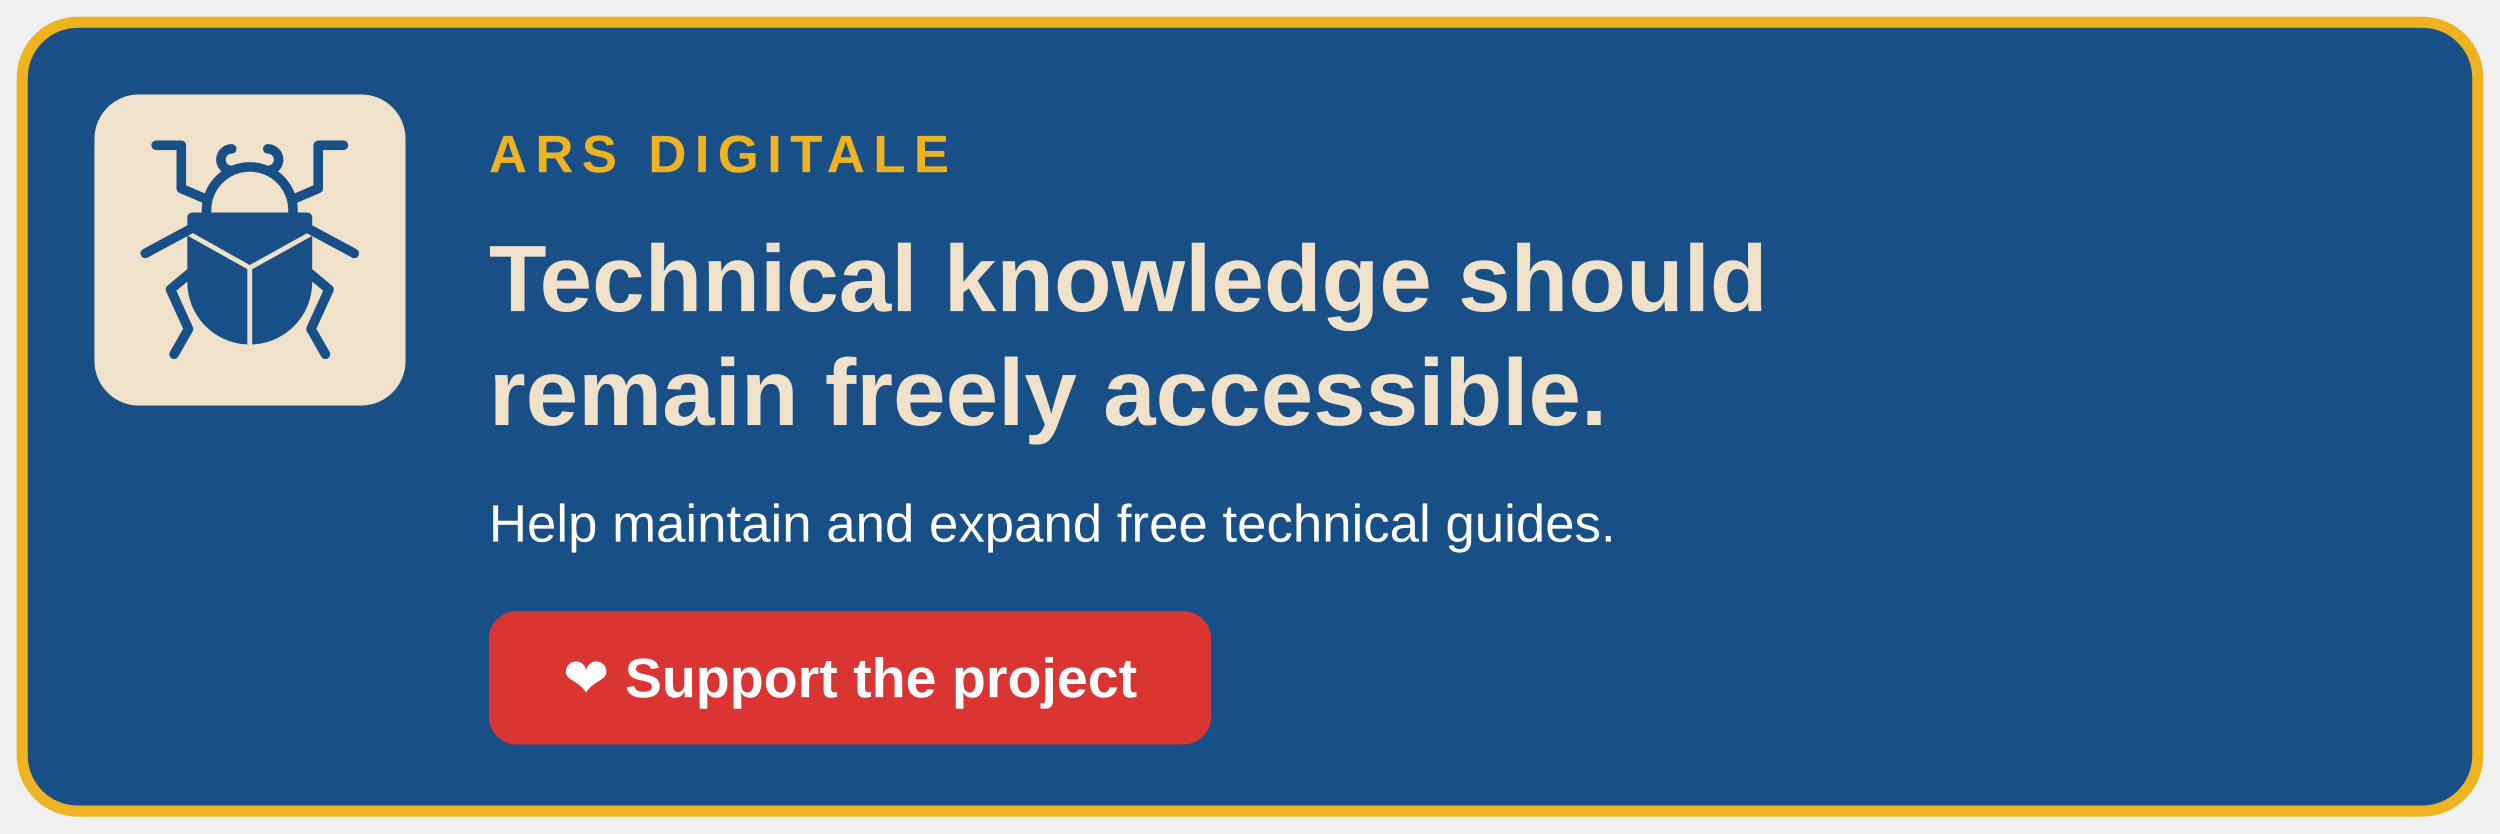
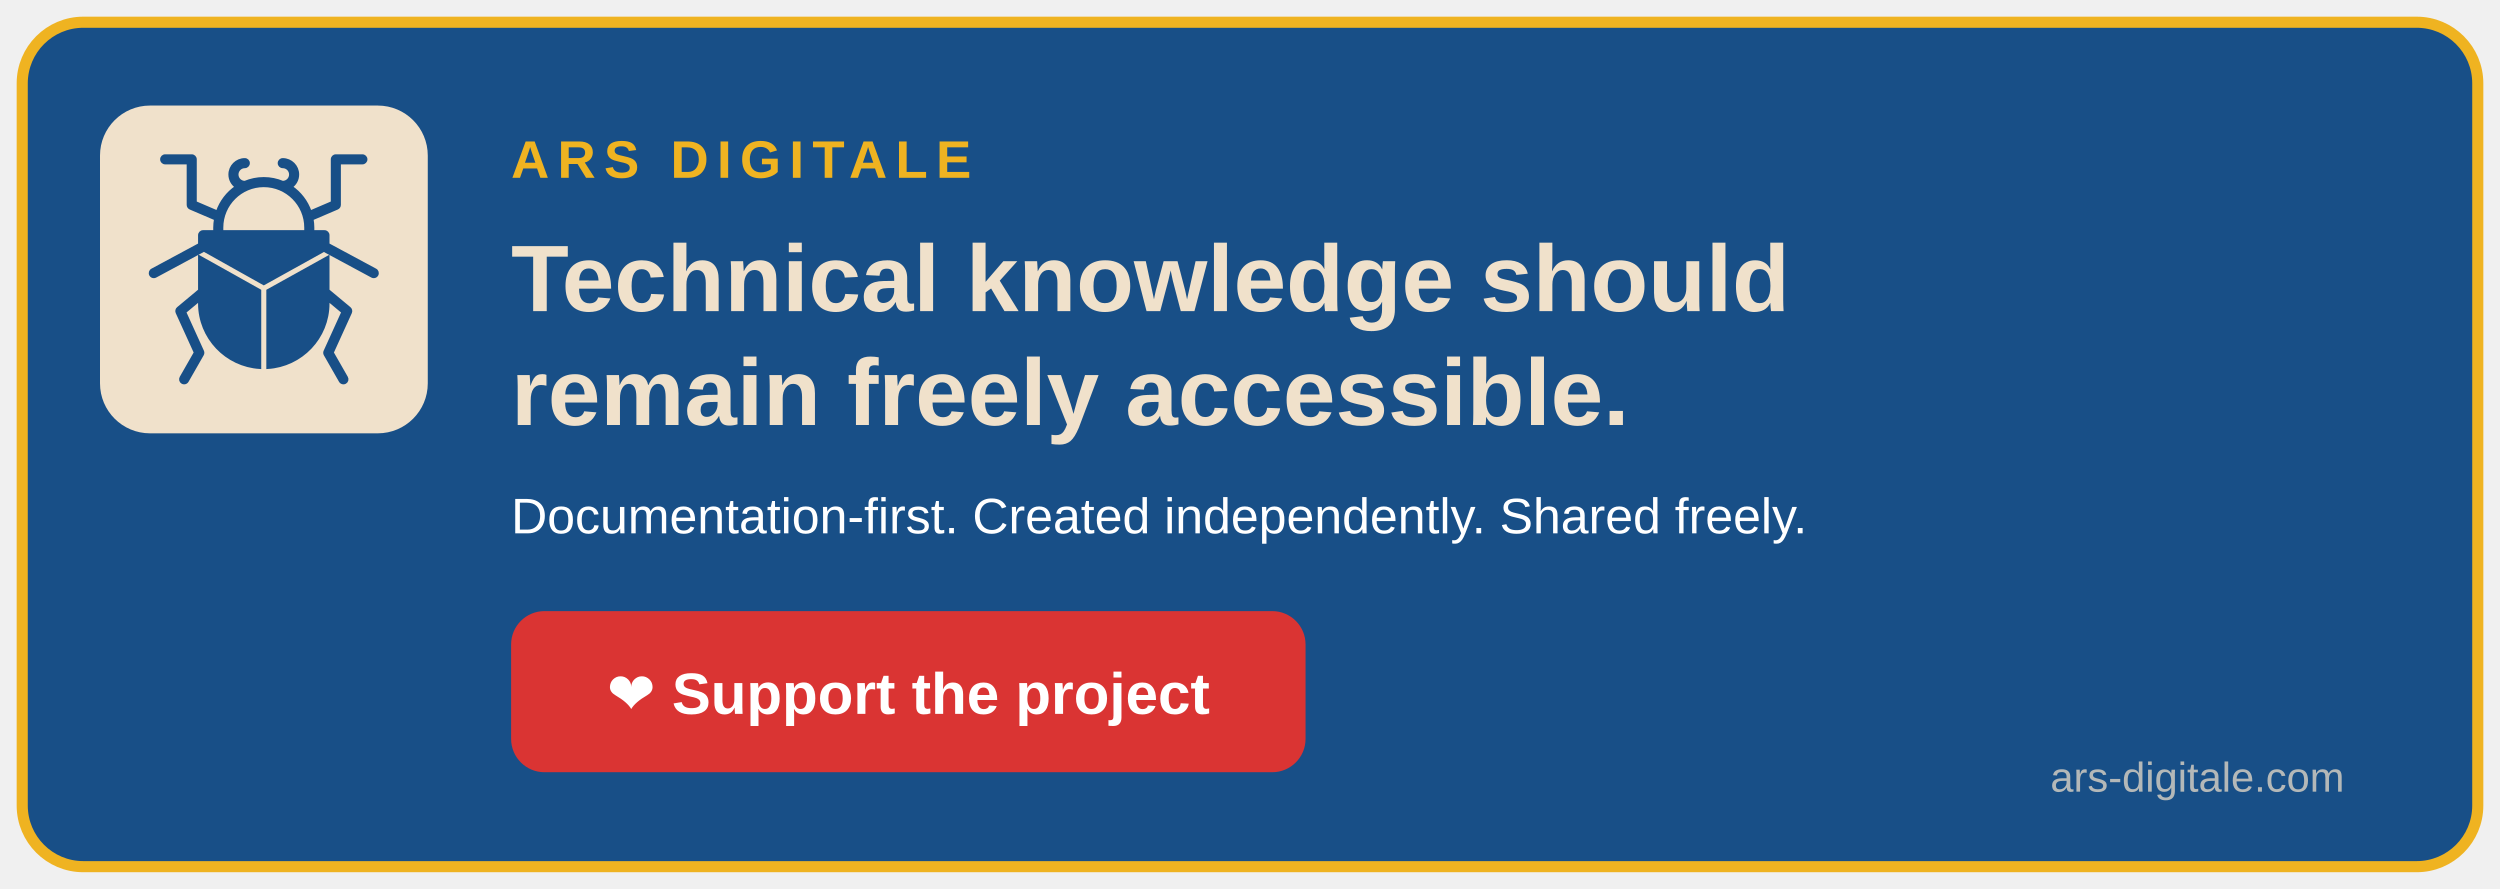
- <svg xmlns="http://www.w3.org/2000/svg" width="900" height="300" viewBox="0 0 900 300" role="img" aria-labelledby="title description">
-   <rect x="8" y="8" width="884" height="284" rx="20" fill="#184f87" stroke="#efb321" stroke-width="4" />
-   <rect x="34" y="34" width="112" height="112" rx="16" fill="#f0e1cb" />
-   <g transform="translate(51 51) scale(.152)" fill="#184f87" stroke="#184f87" stroke-width="5.632">
+ <svg xmlns="http://www.w3.org/2000/svg" width="900" height="320" viewBox="0 0 900 320" role="img" aria-labelledby="title description">
+   <rect x="8" y="8" width="884" height="304" rx="22" fill="#184f87" stroke="#efb321" stroke-width="4" />
+   <rect x="36" y="38" width="118" height="118" rx="18" fill="#f0e1cb" />
+   <g transform="translate(54 56) scale(.16)" fill="#184f87" stroke="#184f87" stroke-width="5.632">
    <path d="m507.517 257.027-106.445-57.318v-20.506a8.53 8.53 0 0 0-8.533-8.533h-25.6v-8.533c0-6.562-.683-12.962-1.783-19.217l56.346-24.141a8.522 8.522 0 0 0 5.171-7.842V17.07h51.2c4.719 0 8.533-3.823 8.533-8.533S482.592.004 477.873.004H418.14a8.53 8.53 0 0 0-8.533 8.533v96.777l-48.751 20.898c-7.859-22.852-22.886-42.377-42.496-55.757 8.713-6.187 14.447-16.307 14.447-27.784 0-18.825-15.309-34.133-34.133-34.133-4.719 0-8.533 3.823-8.533 8.533s3.814 8.533 8.533 8.533c9.412 0 17.067 7.654 17.067 17.067 0 9.412-7.654 17.067-17.067 17.067-.017 0-.026.009-.043.009-13.133-5.487-27.529-8.542-42.624-8.542s-29.491 3.055-42.624 8.542c-.017 0-.026-.009-.043-.009-9.412 0-17.067-7.654-17.067-17.067 0-9.412 7.654-17.067 17.067-17.067 4.719 0 8.533-3.823 8.533-8.533s-3.814-8.533-8.533-8.533c-18.825 0-34.133 15.309-34.133 34.133 0 11.477 5.734 21.598 14.447 27.784-19.61 13.38-34.637 32.905-42.496 55.757l-48.751-20.898V8.537A8.53 8.53 0 0 0 93.874.004H34.138c-4.719 0-8.533 3.823-8.533 8.533s3.814 8.533 8.533 8.533h51.2v93.867a8.522 8.522 0 0 0 5.171 7.842l56.346 24.141c-1.101 6.255-1.784 12.655-1.784 19.217v8.533h-25.6a8.53 8.53 0 0 0-8.533 8.533v20.506L4.494 257.027c-4.147 2.227-5.709 7.407-3.473 11.554a8.537 8.537 0 0 0 7.526 4.489 8.415 8.415 0 0 0 4.036-1.024l108.766-58.564L256.022 288.9l135.202-75.11 108.203 58.257a8.418 8.418 0 0 0 4.036 1.024 8.532 8.532 0 0 0 7.526-4.489c2.236-4.148.675-9.327-3.472-11.555zM349.872 170.67H162.138v-8.533c0-51.755 42.112-93.867 93.867-93.867s93.867 42.112 93.867 93.867v8.533z" />
    <path d="m449.208 343.32-48.136-40.115v-75.366l-136.533 75.853v173.747c76.015-4.454 136.533-67.524 136.533-144.632v-7.381l32.205 26.837-39.97 87.945a8.545 8.545 0 0 0 .358 7.765l34.133 59.733a8.514 8.514 0 0 0 7.415 4.301 8.523 8.523 0 0 0 4.224-1.126 8.527 8.527 0 0 0 3.174-11.648l-31.966-55.936 40.858-89.899a8.517 8.517 0 0 0-2.295-10.078zM110.938 303.205 62.802 343.32a8.519 8.519 0 0 0-2.295 10.078l40.858 89.899-31.966 55.936a8.527 8.527 0 0 0 3.174 11.648 8.523 8.523 0 0 0 4.224 1.126 8.513 8.513 0 0 0 7.415-4.301l34.133-59.733a8.542 8.542 0 0 0 .358-7.765l-39.97-87.945 32.205-26.837v7.381c0 77.107 60.518 140.177 136.533 144.632V303.674l-136.533-76.459v75.99z" />
  </g>
-   <text x="176" y="62" fill="#efb321" font-family="Arial, Helvetica, sans-serif" font-size="19" font-weight="700" letter-spacing="3">
+   <text x="184" y="64" fill="#efb321" font-family="Arial, Helvetica, sans-serif" font-size="19" font-weight="700" letter-spacing="3">
    ARS DIGITALE
  </text>
-   <text x="176" y="112" fill="#f0e1cb" font-family="Arial, Helvetica, sans-serif" font-size="34" font-weight="700">
+   <text x="184" y="112" fill="#f0e1cb" font-family="Arial, Helvetica, sans-serif" font-size="34" font-weight="700">
    Technical knowledge should
  </text>
-   <text x="176" y="153" fill="#f0e1cb" font-family="Arial, Helvetica, sans-serif" font-size="34" font-weight="700">
+   <text x="184" y="153" fill="#f0e1cb" font-family="Arial, Helvetica, sans-serif" font-size="34" font-weight="700">
    remain freely accessible.
  </text>
-   <text x="176" y="195" fill="#ffffff" font-family="Arial, Helvetica, sans-serif" font-size="19">
-     Help maintain and expand free technical guides.
+   <text x="184" y="192" fill="#ffffff" font-family="Arial, Helvetica, sans-serif" font-size="18">
+     Documentation-first. Created independently. Shared freely.
  </text>
-   <rect x="176" y="220" width="260" height="48" rx="10" fill="#da3433" />
-   <text x="306" y="251" fill="#ffffff" font-family="Arial, Helvetica, sans-serif" font-size="20" font-weight="700" text-anchor="middle">
+   <rect x="184" y="220" width="286" height="58" rx="12" fill="#da3433" />
+   <text x="327" y="257" fill="#ffffff" font-family="Arial, Helvetica, sans-serif" font-size="21" font-weight="700" text-anchor="middle">
    ❤ Support the project
  </text>
+   <text x="844" y="285" fill="#f0e1cb" opacity=".72" font-family="Arial, Helvetica, sans-serif" font-size="15" text-anchor="end">
+     ars-digitale.com
+   </text>
</svg>
